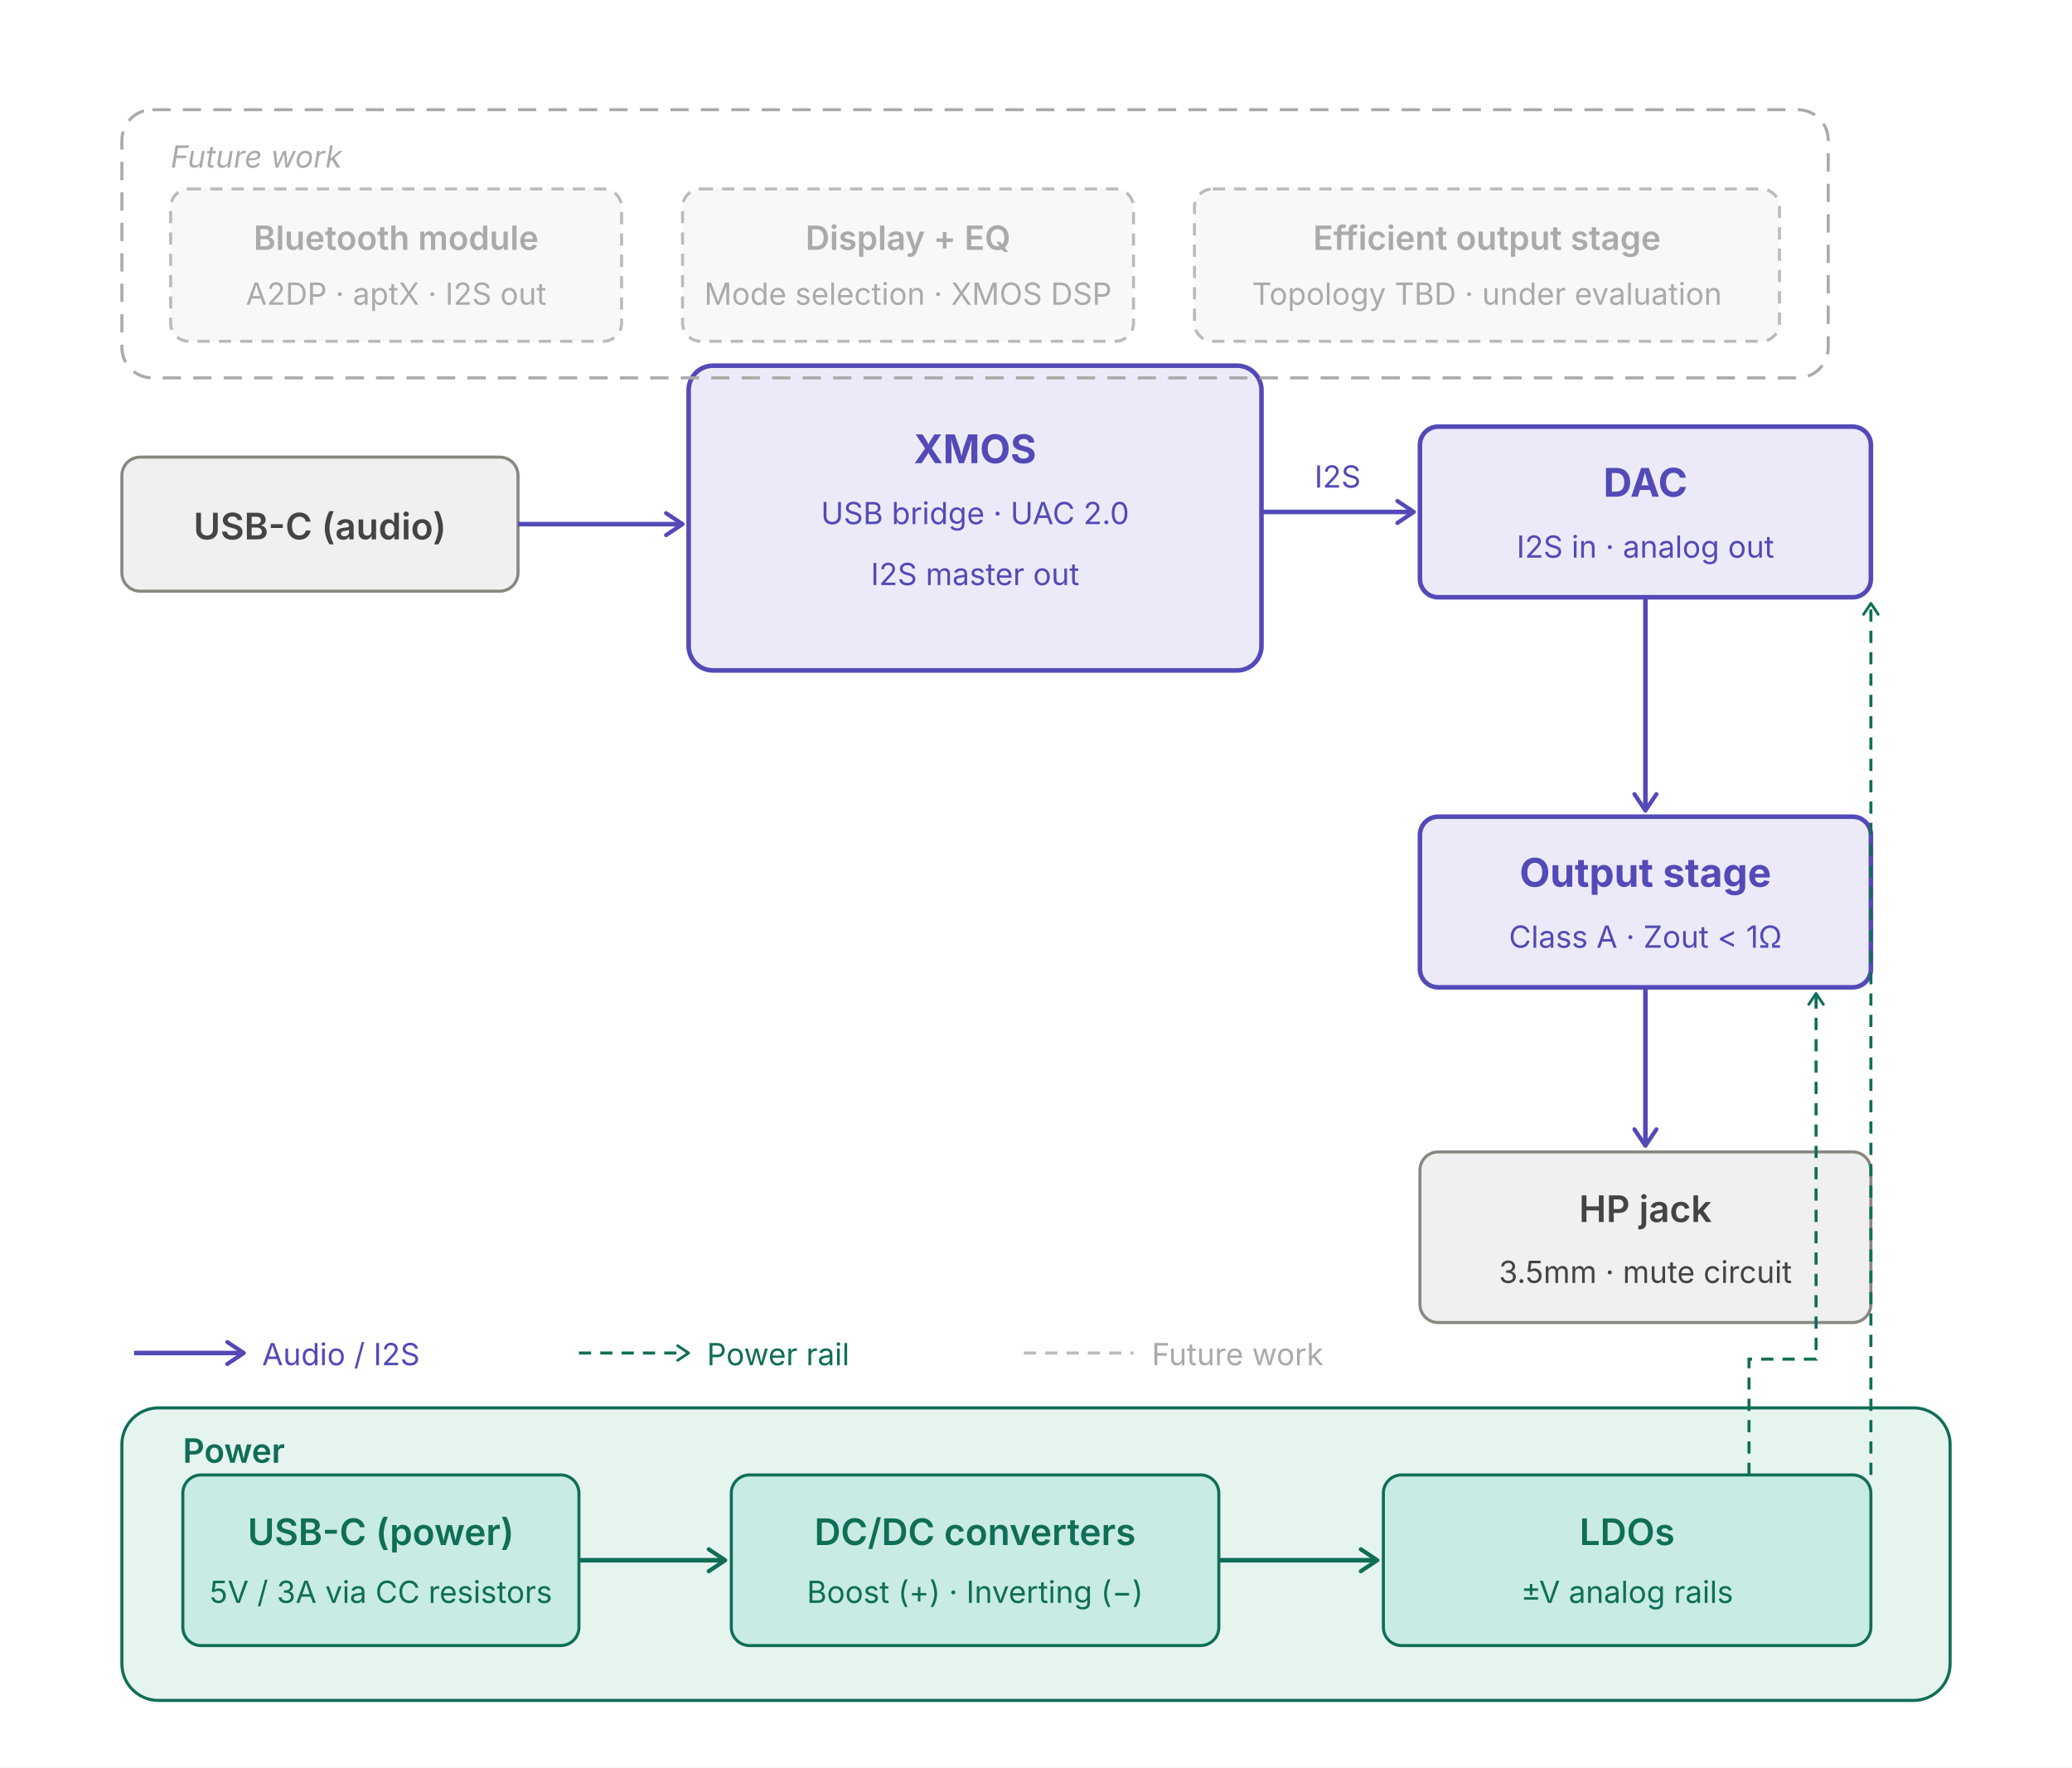
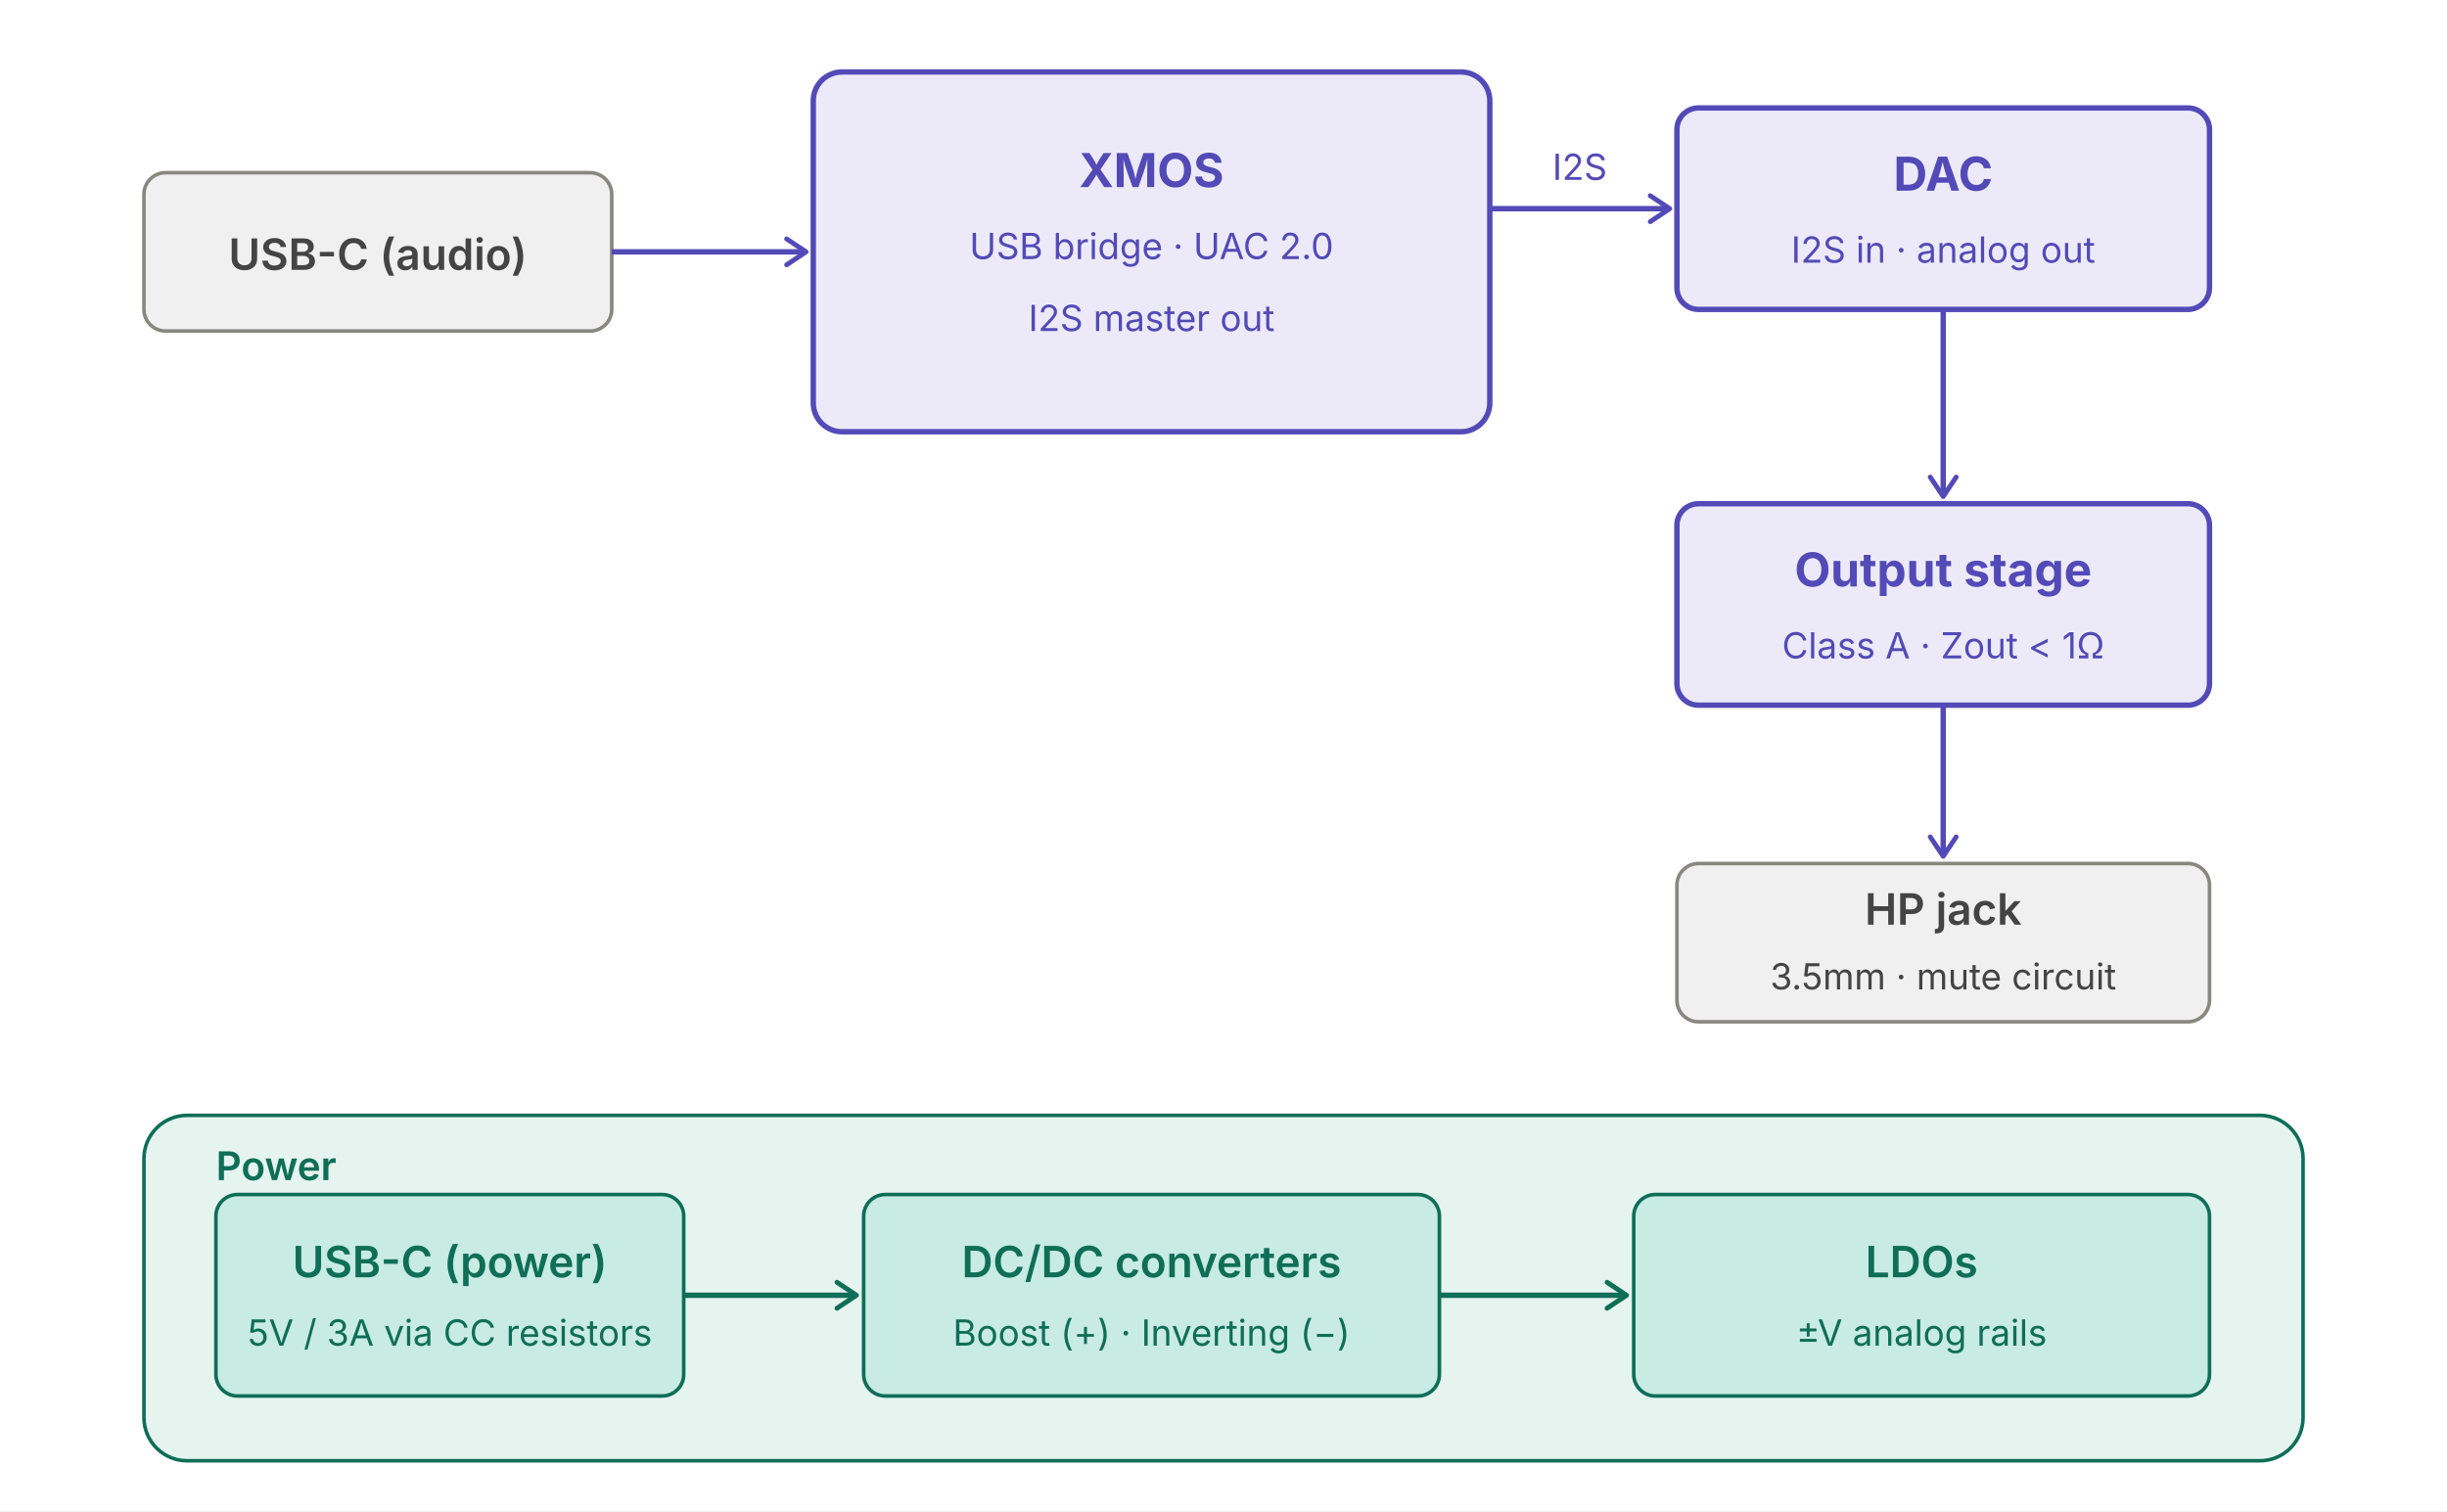
- <svg xmlns="http://www.w3.org/2000/svg" width="680" height="580" viewBox="0 0 680 580" role="img" font-family="system-ui, -apple-system, sans-serif">
+ <svg xmlns="http://www.w3.org/2000/svg" width="680" height="420" viewBox="0 0 680 420" role="img" font-family="system-ui, -apple-system, sans-serif">
  <defs>
    <marker id="arr-audio" viewBox="0 0 10 10" refX="8" refY="5" markerWidth="6" markerHeight="6" orient="auto-start-reverse">
      <path d="M2 1L8 5L2 9" fill="none" stroke="#534AB7" stroke-width="1.5" stroke-linecap="round" stroke-linejoin="round" />
    </marker>
    <marker id="arr-power" viewBox="0 0 10 10" refX="8" refY="5" markerWidth="6" markerHeight="6" orient="auto-start-reverse">
      <path d="M2 1L8 5L2 9" fill="none" stroke="#0F6E56" stroke-width="1.5" stroke-linecap="round" stroke-linejoin="round" />
    </marker>
  </defs>
-   <rect width="680" height="580" fill="#ffffff" />
-   <rect x="40" y="462" width="600" height="96" rx="12" fill="#E6F4F0" stroke="#0F6E56" stroke-width="1" />
-   <text x="60" y="480" font-size="11" font-weight="600" fill="#0F6E56">Power</text>
-   <rect x="60" y="484" width="130" height="56" rx="6" fill="#C8EBE3" stroke="#0F6E56" stroke-width="1" />
-   <text x="125" y="507" text-anchor="middle" font-size="12" font-weight="600" fill="#0F6E56">USB-C (power)</text>
-   <text x="125" y="526" text-anchor="middle" font-size="10" fill="#0F6E56">5V / 3A via CC resistors</text>
-   <rect x="240" y="484" width="160" height="56" rx="6" fill="#C8EBE3" stroke="#0F6E56" stroke-width="1" />
-   <text x="320" y="507" text-anchor="middle" font-size="12" font-weight="600" fill="#0F6E56">DC/DC converters</text>
-   <text x="320" y="526" text-anchor="middle" font-size="10" fill="#0F6E56">Boost (+)  ·  Inverting (−)</text>
-   <rect x="454" y="484" width="160" height="56" rx="6" fill="#C8EBE3" stroke="#0F6E56" stroke-width="1" />
-   <text x="534" y="507" text-anchor="middle" font-size="12" font-weight="600" fill="#0F6E56">LDOs</text>
-   <text x="534" y="526" text-anchor="middle" font-size="10" fill="#0F6E56">±V analog rails</text>
-   <line x1="190" y1="512" x2="238" y2="512" stroke="#0F6E56" stroke-width="1.5" marker-end="url(#arr-power)" />
-   <line x1="400" y1="512" x2="452" y2="512" stroke="#0F6E56" stroke-width="1.5" marker-end="url(#arr-power)" />
-   <rect x="40" y="150" width="130" height="44" rx="6" fill="#F0F0F0" stroke="#888780" stroke-width="1" />
-   <text x="105" y="177" text-anchor="middle" font-size="12" font-weight="600" fill="#444">USB-C (audio)</text>
-   <rect x="226" y="120" width="188" height="100" rx="8" fill="#ECEAF8" stroke="#534AB7" stroke-width="1.5" />
-   <text x="320" y="152" text-anchor="middle" font-size="13" font-weight="700" fill="#534AB7">XMOS</text>
-   <text x="320" y="172" text-anchor="middle" font-size="10" fill="#534AB7">USB bridge · UAC 2.0</text>
-   <text x="320" y="192" text-anchor="middle" font-size="10" fill="#534AB7">I2S master out</text>
+   <rect width="680" height="420" fill="#ffffff" />
+   <rect x="40" y="310" width="600" height="96" rx="12" fill="#E6F4F0" stroke="#0F6E56" stroke-width="1" />
+   <text x="60" y="328" font-size="11" font-weight="600" fill="#0F6E56">Power</text>
+   <rect x="60" y="332" width="130" height="56" rx="6" fill="#C8EBE3" stroke="#0F6E56" stroke-width="1" />
+   <text x="125" y="355" text-anchor="middle" font-size="12" font-weight="600" fill="#0F6E56">USB-C (power)</text>
+   <text x="125" y="374" text-anchor="middle" font-size="10" fill="#0F6E56">5V / 3A via CC resistors</text>
+   <rect x="240" y="332" width="160" height="56" rx="6" fill="#C8EBE3" stroke="#0F6E56" stroke-width="1" />
+   <text x="320" y="355" text-anchor="middle" font-size="12" font-weight="600" fill="#0F6E56">DC/DC converters</text>
+   <text x="320" y="374" text-anchor="middle" font-size="10" fill="#0F6E56">Boost (+)  ·  Inverting (−)</text>
+   <rect x="454" y="332" width="160" height="56" rx="6" fill="#C8EBE3" stroke="#0F6E56" stroke-width="1" />
+   <text x="534" y="355" text-anchor="middle" font-size="12" font-weight="600" fill="#0F6E56">LDOs</text>
+   <text x="534" y="374" text-anchor="middle" font-size="10" fill="#0F6E56">±V analog rails</text>
+   <line x1="190" y1="360" x2="238" y2="360" stroke="#0F6E56" stroke-width="1.5" marker-end="url(#arr-power)" />
+   <line x1="400" y1="360" x2="452" y2="360" stroke="#0F6E56" stroke-width="1.5" marker-end="url(#arr-power)" />
+   <rect x="40" y="48" width="130" height="44" rx="6" fill="#F0F0F0" stroke="#888780" stroke-width="1" />
+   <text x="105" y="75" text-anchor="middle" font-size="12" font-weight="600" fill="#444">USB-C (audio)</text>
+   <rect x="226" y="20" width="188" height="100" rx="8" fill="#ECEAF8" stroke="#534AB7" stroke-width="1.5" />
+   <text x="320" y="52" text-anchor="middle" font-size="13" font-weight="700" fill="#534AB7">XMOS</text>
+   <text x="320" y="72" text-anchor="middle" font-size="10" fill="#534AB7">USB bridge · UAC 2.0</text>
+   <text x="320" y="92" text-anchor="middle" font-size="10" fill="#534AB7">I2S master out</text>
+   <rect x="466" y="30" width="148" height="56" rx="6" fill="#ECEAF8" stroke="#534AB7" stroke-width="1.5" />
+   <text x="540" y="53" text-anchor="middle" font-size="13" font-weight="700" fill="#534AB7">DAC</text>
+   <text x="540" y="73" text-anchor="middle" font-size="10" fill="#534AB7">I2S in · analog out</text>
  <rect x="466" y="140" width="148" height="56" rx="6" fill="#ECEAF8" stroke="#534AB7" stroke-width="1.5" />
-   <text x="540" y="163" text-anchor="middle" font-size="13" font-weight="700" fill="#534AB7">DAC</text>
-   <text x="540" y="183" text-anchor="middle" font-size="10" fill="#534AB7">I2S in · analog out</text>
-   <rect x="466" y="268" width="148" height="56" rx="6" fill="#ECEAF8" stroke="#534AB7" stroke-width="1.5" />
-   <text x="540" y="291" text-anchor="middle" font-size="13" font-weight="700" fill="#534AB7">Output stage</text>
-   <text x="540" y="311" text-anchor="middle" font-size="10" fill="#534AB7">Class A · Zout &lt; 1Ω</text>
-   <rect x="466" y="378" width="148" height="56" rx="6" fill="#F0F0F0" stroke="#888780" stroke-width="1" />
-   <text x="540" y="401" text-anchor="middle" font-size="12" font-weight="600" fill="#444">HP jack</text>
-   <text x="540" y="421" text-anchor="middle" font-size="10" fill="#444">3.5mm · mute circuit</text>
-   <line x1="170" y1="172" x2="224" y2="172" stroke="#534AB7" stroke-width="1.5" marker-end="url(#arr-audio)" />
-   <line x1="414" y1="168" x2="464" y2="168" stroke="#534AB7" stroke-width="1.5" marker-end="url(#arr-audio)" />
-   <text x="439" y="160" text-anchor="middle" font-size="10" fill="#534AB7">I2S</text>
-   <line x1="540" y1="196" x2="540" y2="266" stroke="#534AB7" stroke-width="1.5" marker-end="url(#arr-audio)" />
-   <line x1="540" y1="324" x2="540" y2="376" stroke="#534AB7" stroke-width="1.5" marker-end="url(#arr-audio)" />
-   <path d="M574 484 L574 446 L596 446 L596 326" fill="none" stroke="#0F6E56" stroke-width="1" stroke-dasharray="4 3" marker-end="url(#arr-power)" />
-   <path d="M614 484 L614 198" fill="none" stroke="#0F6E56" stroke-width="1" stroke-dasharray="4 3" marker-end="url(#arr-power)" />
-   <rect x="40" y="36" width="560" height="88" rx="10" fill="none" stroke="#AAAAAA" stroke-width="1" stroke-dasharray="6 4" />
-   <text x="56" y="55" font-size="10" font-style="italic" fill="#AAAAAA">Future work</text>
-   <rect x="56" y="62" width="148" height="50" rx="6" fill="#F8F8F8" stroke="#BBBBBB" stroke-width="1" stroke-dasharray="4 3" />
-   <text x="130" y="82" text-anchor="middle" font-size="11" font-weight="600" fill="#AAAAAA">Bluetooth module</text>
-   <text x="130" y="100" text-anchor="middle" font-size="10" fill="#AAAAAA">A2DP · aptX · I2S out</text>
-   <rect x="224" y="62" width="148" height="50" rx="6" fill="#F8F8F8" stroke="#BBBBBB" stroke-width="1" stroke-dasharray="4 3" />
-   <text x="298" y="82" text-anchor="middle" font-size="11" font-weight="600" fill="#AAAAAA">Display + EQ</text>
-   <text x="298" y="100" text-anchor="middle" font-size="10" fill="#AAAAAA">Mode selection · XMOS DSP</text>
-   <rect x="392" y="62" width="192" height="50" rx="6" fill="#F8F8F8" stroke="#BBBBBB" stroke-width="1" stroke-dasharray="4 3" />
-   <text x="488" y="82" text-anchor="middle" font-size="11" font-weight="600" fill="#AAAAAA">Efficient output stage</text>
-   <text x="488" y="100" text-anchor="middle" font-size="10" fill="#AAAAAA">Topology TBD · under evaluation</text>
-   <line x1="44" y1="444" x2="80" y2="444" stroke="#534AB7" stroke-width="1.5" marker-end="url(#arr-audio)" />
-   <text x="86" y="448" font-size="10" fill="#534AB7">Audio / I2S</text>
-   <line x1="190" y1="444" x2="226" y2="444" stroke="#0F6E56" stroke-width="1" stroke-dasharray="4 3" marker-end="url(#arr-power)" />
-   <text x="232" y="448" font-size="10" fill="#0F6E56">Power rail</text>
-   <line x1="336" y1="444" x2="372" y2="444" stroke="#BBBBBB" stroke-width="1" stroke-dasharray="4 3" />
-   <text x="378" y="448" font-size="10" fill="#AAAAAA">Future work</text>
+   <text x="540" y="163" text-anchor="middle" font-size="13" font-weight="700" fill="#534AB7">Output stage</text>
+   <text x="540" y="183" text-anchor="middle" font-size="10" fill="#534AB7">Class A · Zout &lt; 1Ω</text>
+   <rect x="466" y="240" width="148" height="44" rx="6" fill="#F0F0F0" stroke="#888780" stroke-width="1" />
+   <text x="540" y="257" text-anchor="middle" font-size="12" font-weight="600" fill="#444">HP jack</text>
+   <text x="540" y="275" text-anchor="middle" font-size="10" fill="#444">3.5mm · mute circuit</text>
+   <line x1="170" y1="70" x2="224" y2="70" stroke="#534AB7" stroke-width="1.5" marker-end="url(#arr-audio)" />
+   <line x1="414" y1="58" x2="464" y2="58" stroke="#534AB7" stroke-width="1.5" marker-end="url(#arr-audio)" />
+   <text x="439" y="50" text-anchor="middle" font-size="10" fill="#534AB7">I2S</text>
+   <line x1="540" y1="86" x2="540" y2="138" stroke="#534AB7" stroke-width="1.5" marker-end="url(#arr-audio)" />
+   <line x1="540" y1="196" x2="540" y2="238" stroke="#534AB7" stroke-width="1.5" marker-end="url(#arr-audio)" />
</svg>
